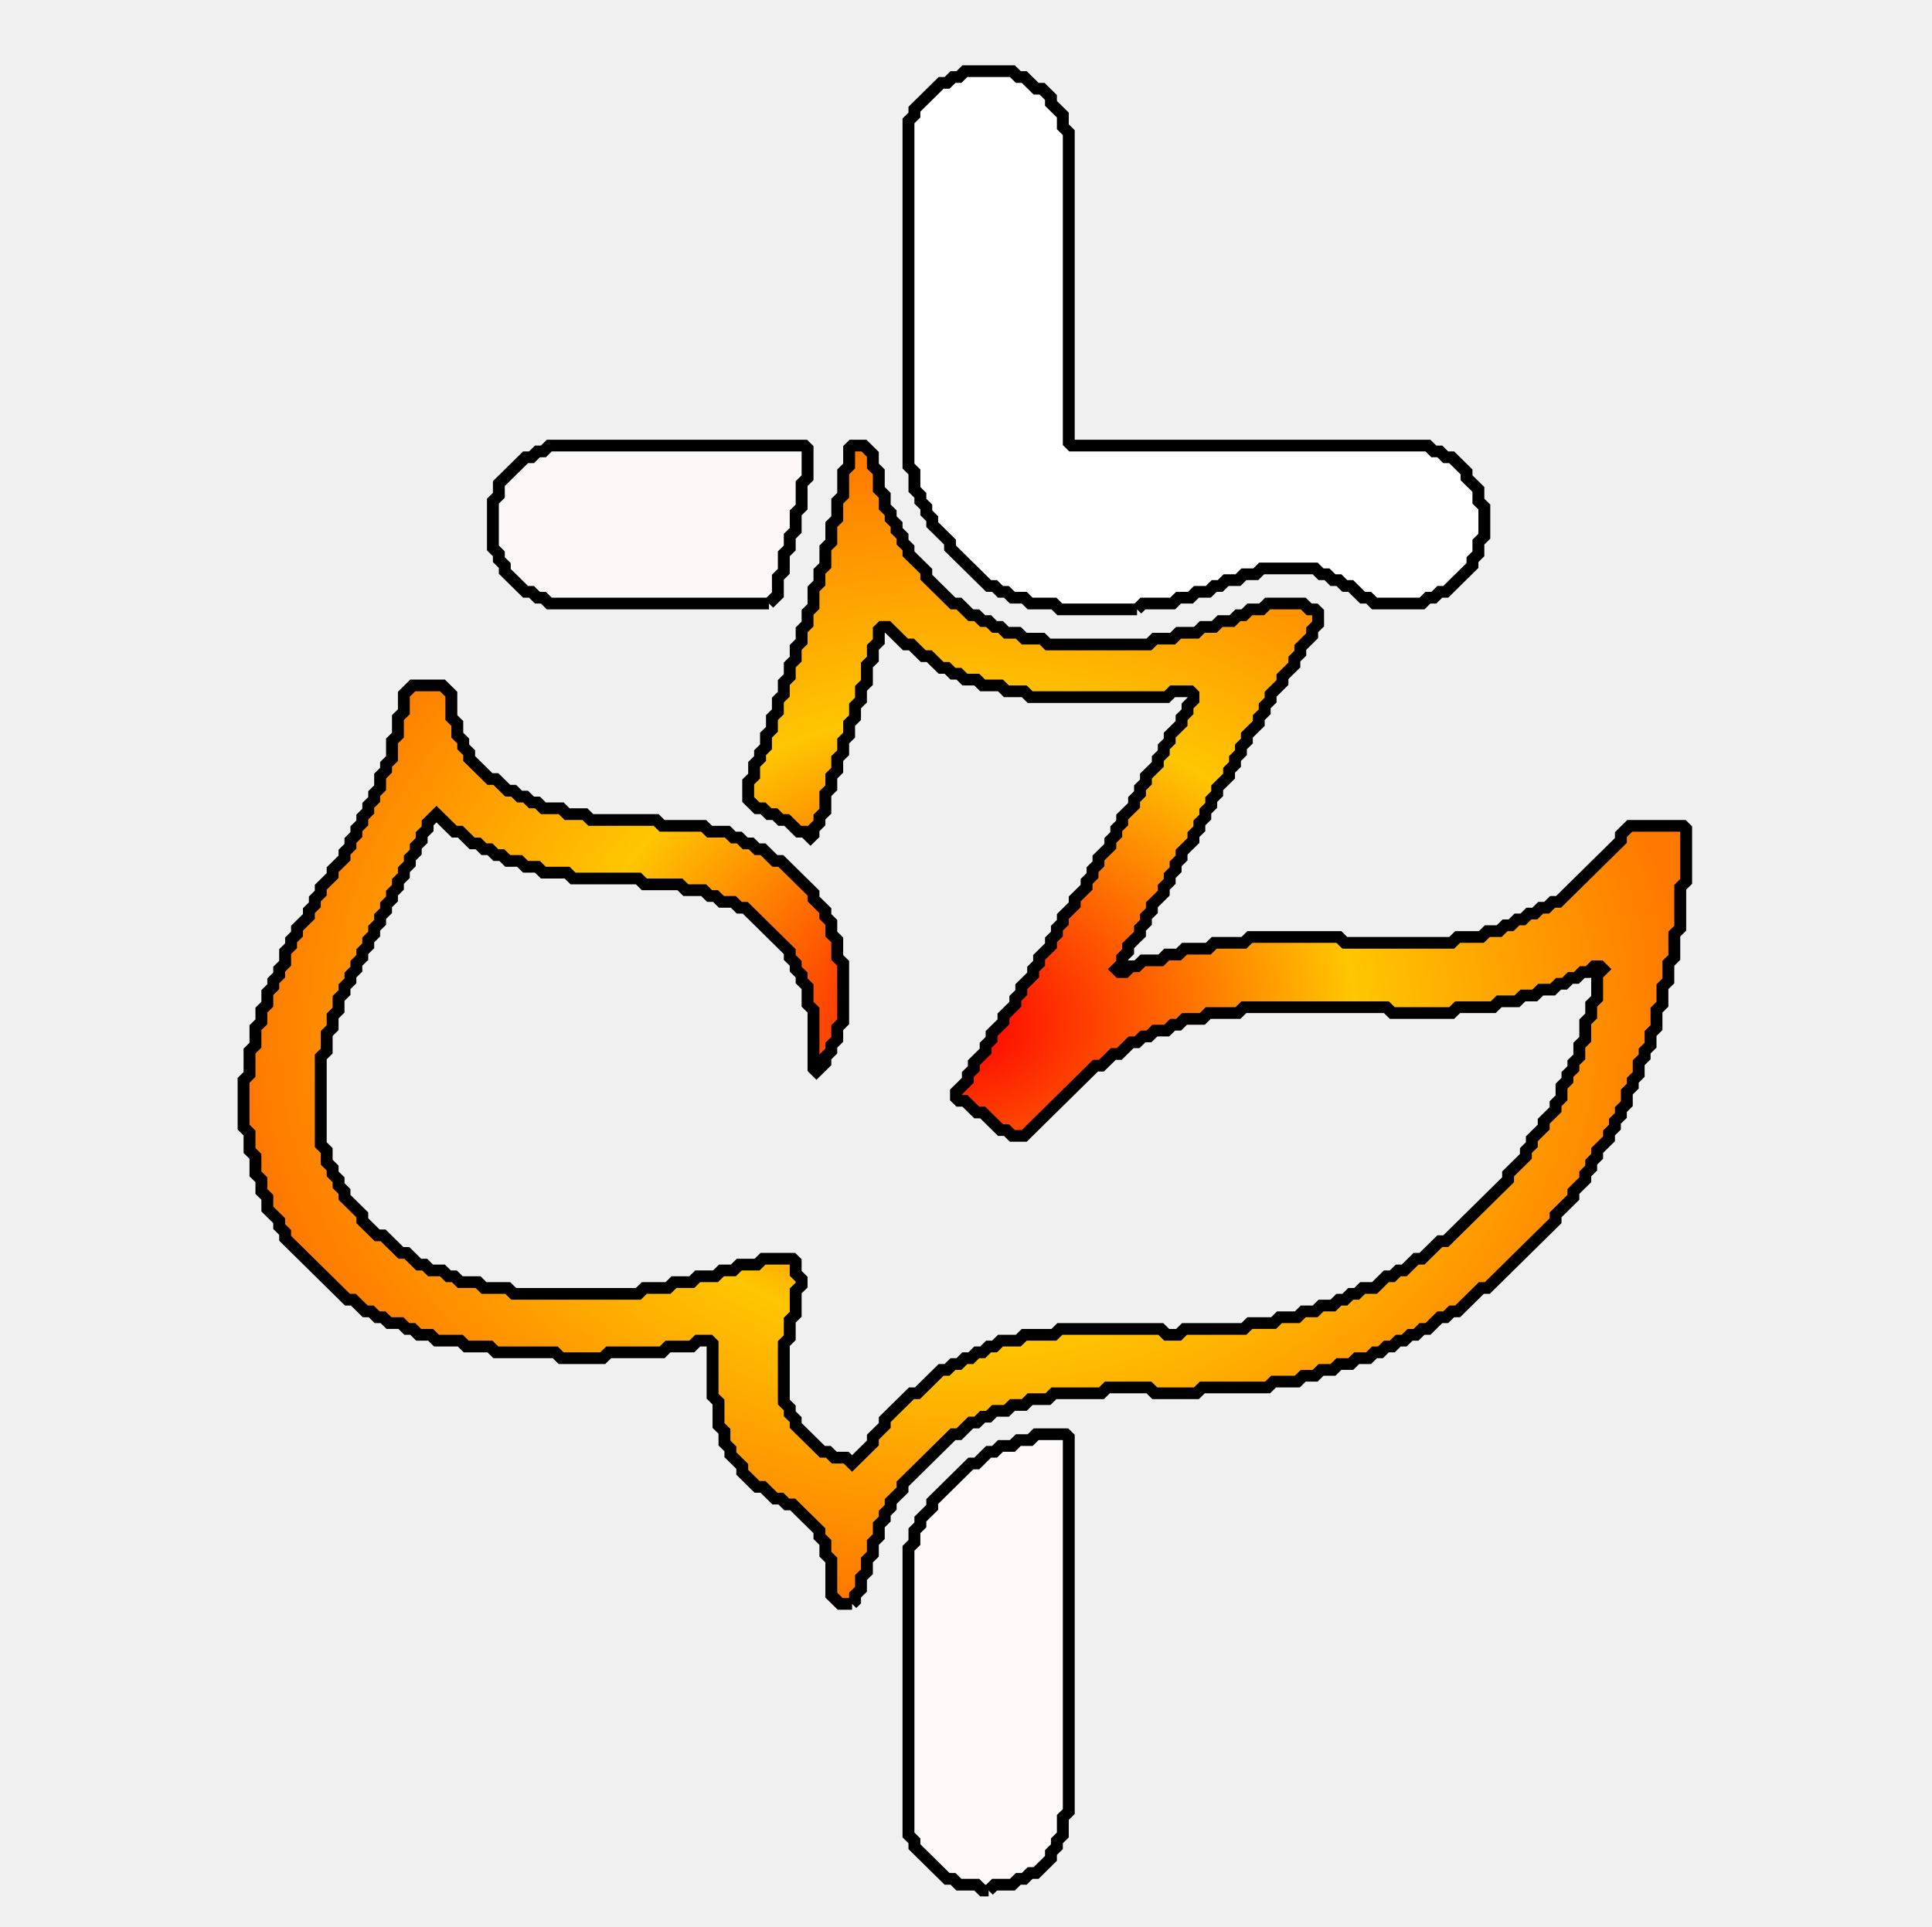
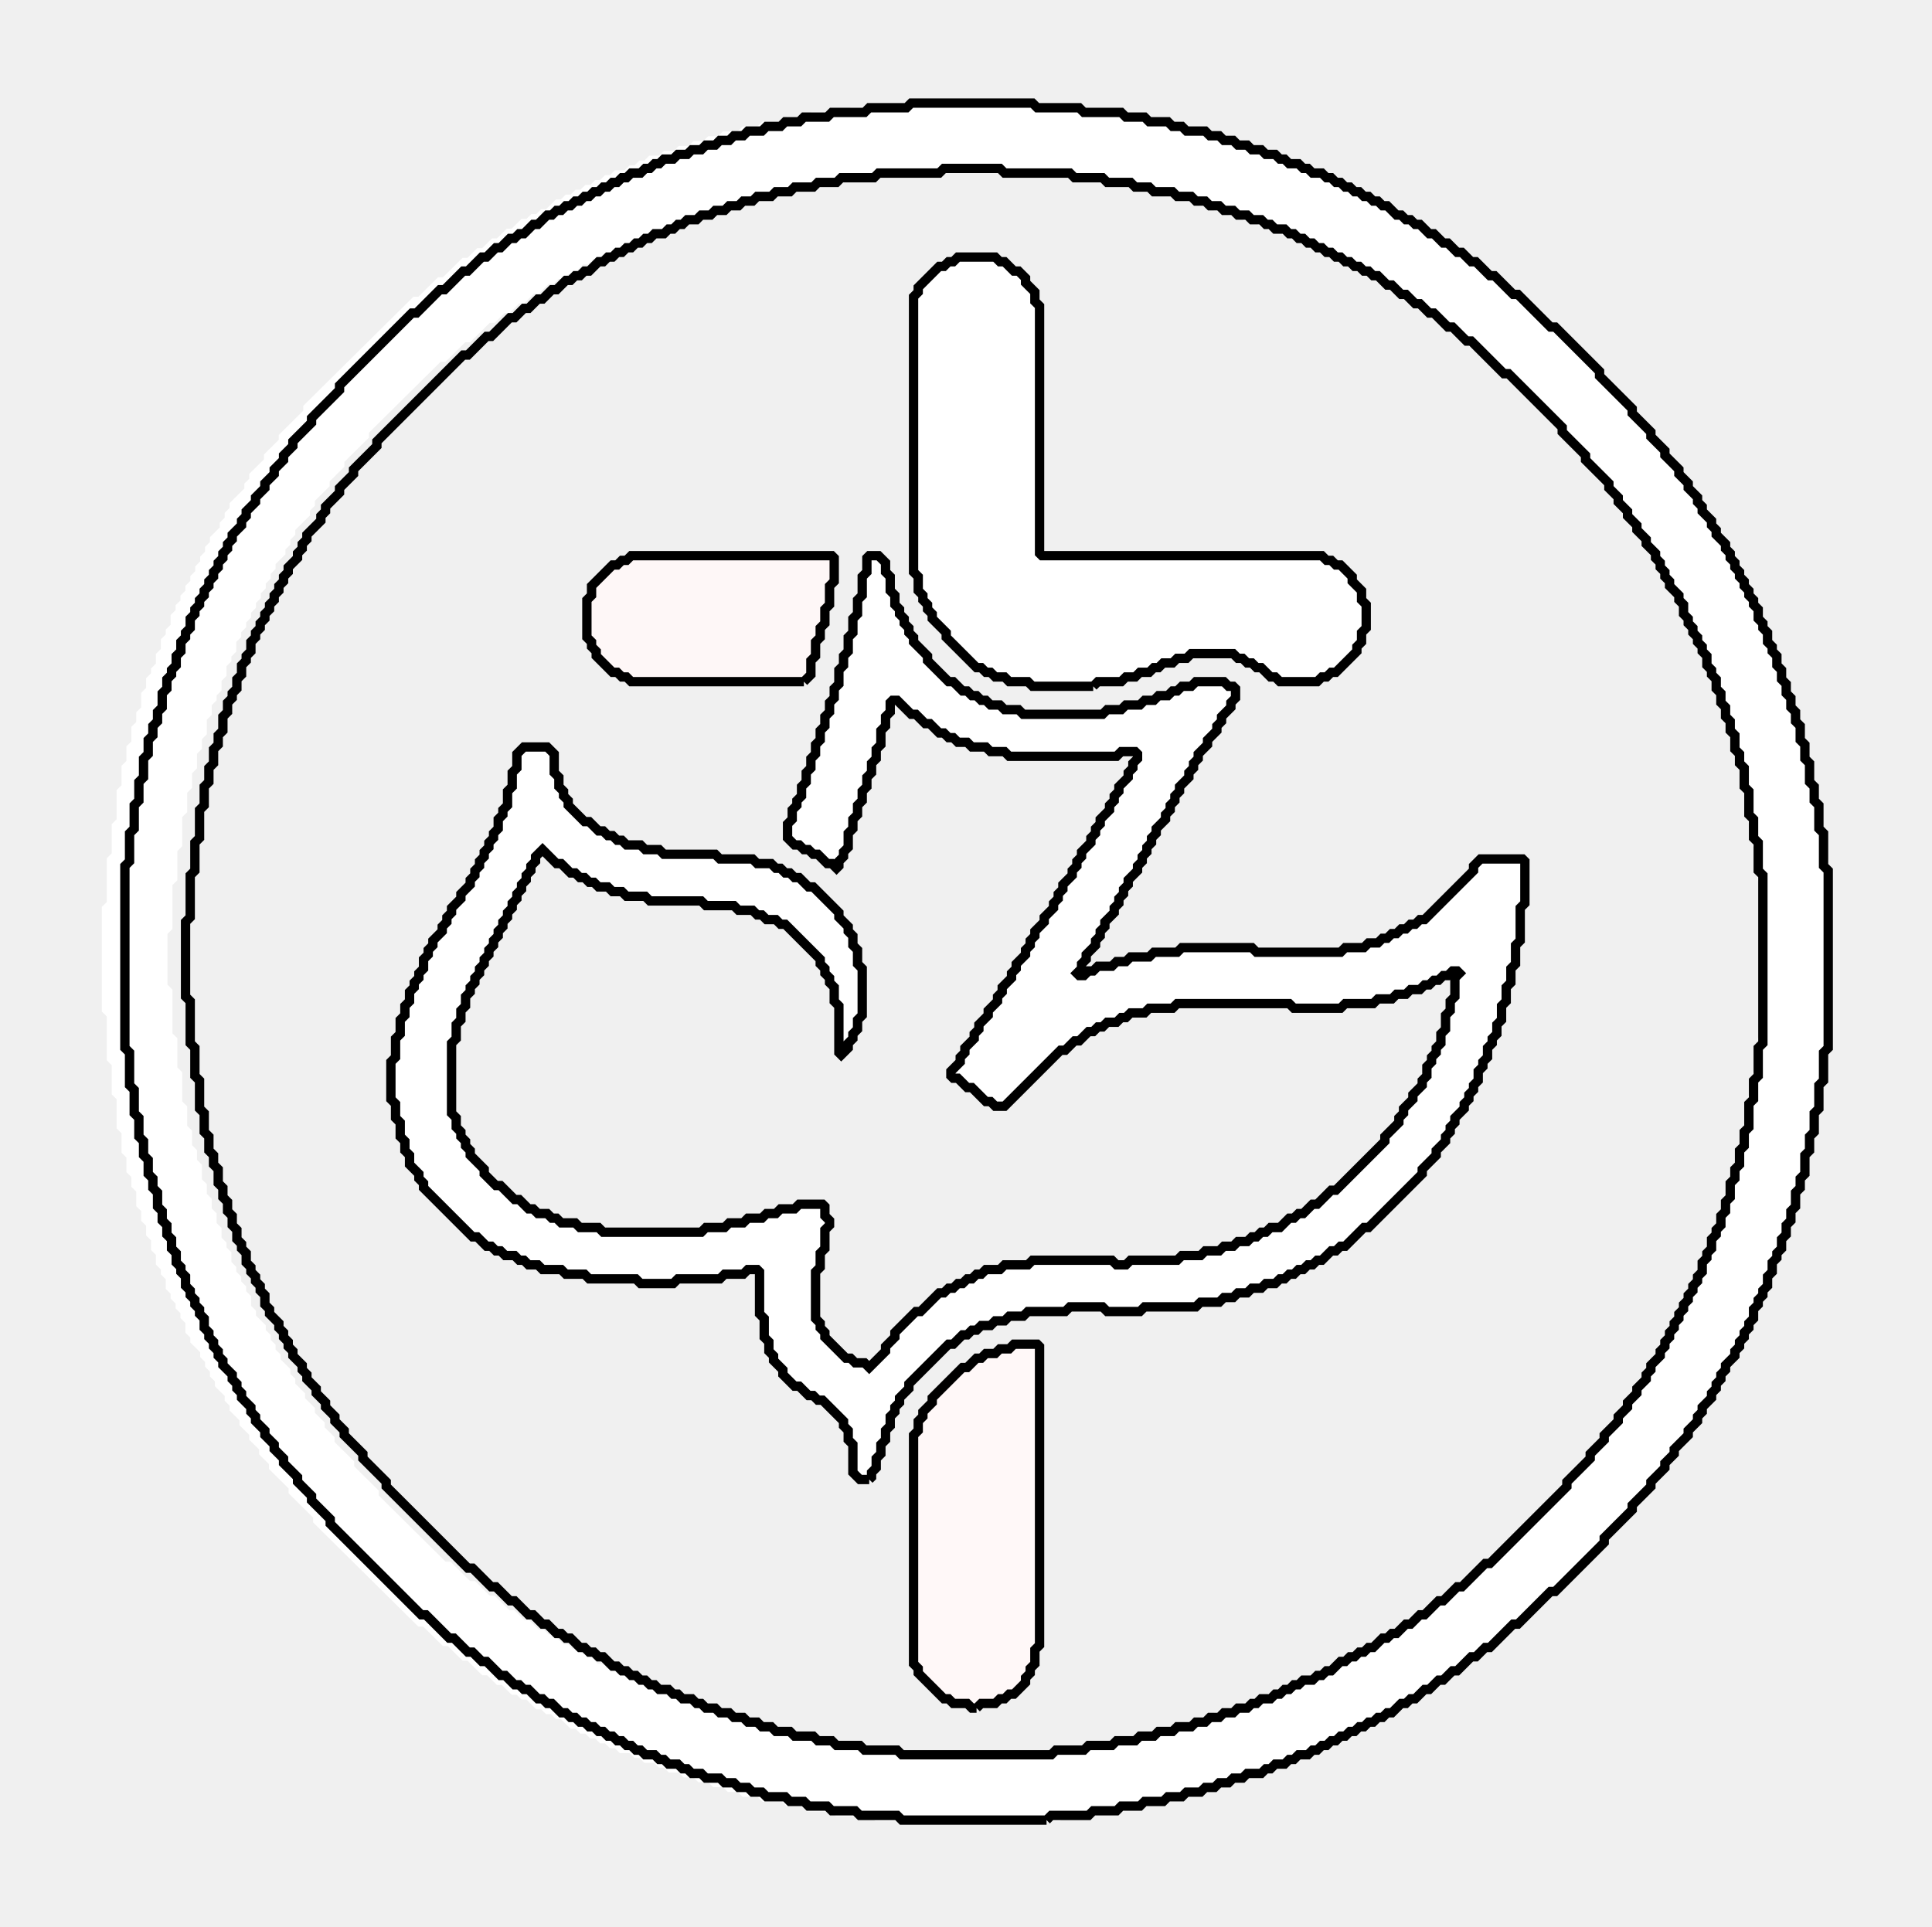
<svg xmlns="http://www.w3.org/2000/svg" width="100%" height="100%" viewBox="0 0 414 413" version="1.1" xml:space="preserve" style="fill-rule:evenodd;clip-rule:evenodd;">
-   <g transform="matrix(1.27214,0,0,1.25382,-106.187,-101.977)">
+   <g transform="matrix(1,0,0,1,-40.739,-38.4053)">
+     <g transform="matrix(1.05285,0,0,1.04266,-15.1537,-10.4112)">
+       <path d="M266.5,414L267,413.5L273,413.5L274,412.5L279,412.5L280,411.5L284,411.5L285,410.5L288,410.5L289,409.5L292,409.5L293,408.5L296,408.5L297,407.5L299,407.5L300,406.5L302,406.5L303,405.5L305,405.5L306,404.5L308,404.5L309,403.5L310,403.5L311,402.5L313,402.5L314,401.5L315,401.5L316,400.5L317,400.5L318,399.5L319,399.5L320,398.5L322,398.5L323,397.5L324,397.5L325,396.5L326,396.5L328,394.5L329,394.5L330,393.5L331,393.5L332,392.5L333,392.5L334,391.5L335,391.5L337,389.5L338,389.5L339,388.5L340,388.5L342,386.5L343,386.5L345,384.5L346,384.5L349,381.5L350,381.5L353,378.5L354,378.5L359,373.5L360,373.5L376.5,357L376.5,356L381.5,351L381.5,350L384.5,347L384.5,346L387.5,343L387.5,342L389.5,340L389.5,339L391.5,337L391.5,336L393.5,334L393.5,333L394.5,332L394.5,331L396.5,329L396.5,328L397.5,327L397.5,326L398.5,325L398.5,324L399.5,323L399.5,322L400.5,321L400.5,320L401.5,319L401.5,318L402.5,317L402.5,316L403.5,315L403.5,314L404.5,313L404.5,312L405.5,311L405.5,309L406.5,308L406.5,307L407.5,306L407.5,304L408.5,303L408.5,302L409.5,301L409.5,299L410.5,298L410.5,296L411.5,295L411.5,292L412.5,291L412.5,289L413.5,288L413.5,285L414.5,284L414.5,281L415.5,280L415.5,275L416.5,274L416.5,270L417.5,269L417.5,263L418.5,262L418.5,226L417.5,225L417.5,219L416.5,218L416.5,214L415.5,213L415.5,208L414.5,207L414.5,203L413.5,202L413.5,200L412.5,199L412.5,196L411.5,195L411.5,193L410.5,192L410.5,190L409.5,189L409.5,187L408.5,186L408.5,184L407.5,183L407.5,182L406.5,181L406.5,179L405.5,178L405.5,177L404.5,176L404.5,175L403.5,174L403.5,173L402.5,172L402.5,171L401.5,170L401.5,168L400.5,167L400.5,166L398.5,164L398.5,163L397.5,162L397.5,161L396.5,160L396.5,159L395.5,158L395.5,157L393.5,155L393.5,154L391.5,152L391.5,151L389.5,149L389.5,148L387.5,146L387.5,145L385.5,143L385.5,142L380.5,137L380.5,136L375.5,131L375.5,130L364,118.5L363,118.5L356,111.5L355,111.5L352,108.5L351,108.5L348,105.5L347,105.5L345,103.5L344,103.5L342,101.5L341,101.5L339,99.5L338,99.5L336,97.5L335,97.5L334,96.5L333,96.5L332,95.5L331,95.5L330,94.5L329,94.5L328,93.5L327,93.5L326,92.5L325,92.5L324,91.5L323,91.5L322,90.5L321,90.5L320,89.5L319,89.5L318,88.5L317,88.5L316,87.5L314,87.5L313,86.5L312,86.5L311,85.5L309,85.5L308,84.5L306,84.5L305,83.5L303,83.5L302,82.5L300,82.5L299,81.5L297,81.5L296,80.5L293,80.5L292,79.5L288,79.5L287,78.5L284,78.5L283,77.5L278,77.5L277,76.5L271,76.5L270,75.5L256,75.5L255,74.5L243,74.5L242,75.5L229,75.5L228,76.5L221,76.5L220,77.5L216,77.5L215,78.5L211,78.5L210,79.5L207,79.5L206,80.5L203,80.5L202,81.5L200,81.5L199,82.5L197,82.5L196,83.5L194,83.5L193,84.5L191,84.5L190,85.5L188,85.5L187,86.5L186,86.5L185,87.5L184,87.5L183,88.5L181,88.5L180,89.5L179,89.5L178,90.5L177,90.5L176,91.5L175,91.5L174,92.5L173,92.5L172,93.5L171,93.5L170,94.5L169,94.5L167,96.5L166,96.5L165,97.5L164,97.5L163,98.5L162,98.5L160,100.5L159,100.5L157,102.5L156,102.5L154,104.5L153,104.5L151,106.5L150,106.5L146,110.5L145,110.5L141,114.5L140,114.5L121.5,133L121.5,134L116.5,139L116.5,140L113.5,143L113.5,144L110.5,147L110.5,148L109.5,149L109.5,150L106.5,153L106.5,154L105.5,155L105.5,156L104.5,157L104.5,158L102.5,160L102.5,161L101.5,162L101.5,163L100.5,164L100.5,165L99.5,166L99.5,167L98.5,168L98.5,169L97.5,170L97.5,171L96.5,172L96.5,173L95.5,174L95.5,175L94.5,176L94.5,178L93.5,179L93.5,180L92.5,181L92.5,183L91.5,184L91.5,186L90.5,187L90.5,188L89.5,189L89.5,191L88.5,192L88.5,195L87.5,196L87.5,198L86.5,199L86.5,202L85.5,203L85.5,206L84.5,207L84.5,211L83.5,212L83.5,218L82.5,219L82.5,225L81.5,226L81.5,235L80.5,236L80.5,252L81.5,253L81.5,262L82.5,263L82.5,269L83.5,270L83.5,276L84.5,277L84.5,281L85.5,282L85.5,285L86.5,286L86.5,288L87.5,289L87.5,292L88.5,293L88.5,295L89.5,296L89.5,298L90.5,299L90.5,301L91.5,302L91.5,304L92.5,305L92.5,306L93.5,307L93.5,309L94.5,310L94.5,311L95.5,312L95.5,313L96.5,314L96.5,315L97.5,316L97.5,318L98.5,319L98.5,320L100.5,322L100.5,323L101.5,324L101.5,325L102.5,326L102.5,327L103.5,328L103.5,329L105.5,331L105.5,332L106.5,333L106.5,334L108.5,336L108.5,337L110.5,339L110.5,340L112.5,342L112.5,343L114.5,345L114.5,346L118.5,350L118.5,351L123.5,356L123.5,357L141,374.5L142,374.5L146,378.5L147,378.5L150,381.5L151,381.5L154,384.5L155,384.5L157,386.5L158,386.5L160,388.5L161,388.5L162,389.5L163,389.5L165,391.5L166,391.5L167,392.5L168,392.5L169,393.5L170,393.5L172,395.5L173,395.5L174,396.5L175,396.5L176,397.5L177,397.5L178,398.5L179,398.5L180,399.5L181,399.5L182,400.5L184,400.5L185,401.5L186,401.5L187,402.5L189,402.5L190,403.5L191,403.5L192,404.5L194,404.5L195,405.5L197,405.5L198,406.5L200,406.5L201,407.5L203,407.5L204,408.5L206,408.5L207,409.5L210,409.5L211,410.5L215,410.5L216,411.5L219,411.5L220,412.5L225,412.5L226,413.5L233,413.5L234,414.5L266,414.5L266.5,414" style="fill:none;fill-rule:nonzero;stroke:white;stroke-width:13.36px;" />
+     </g>
+     <path d="M265,428.5L234,428.5L233,427.5L225,427.5L224,426.5L219,426.5L218,425.5L214,425.5L213,424.5L210,424.5L209,423.5L205,423.5L204,422.5L202,422.5L201,421.5L199,421.5L198,420.5L196,420.5L195,419.5L192,419.5L191,418.5L189,418.5L188,417.5L187,417.5L186,416.5L184,416.5L183,415.5L182,415.5L181,414.5L179,414.5L178,413.5L177,413.5L176,412.5L175,412.5L174,411.5L173,411.5L172,410.5L171,410.5L170,409.5L169,409.5L168,408.5L167,408.5L166,407.5L165,407.5L164,406.5L163,406.5L162,405.5L161,405.5L159,403.5L158,403.5L157,402.5L156,402.5L154,400.5L153,400.5L152,399.5L151,399.5L149,397.5L148,397.5L145,394.5L144,394.5L142,392.5L141,392.5L138,389.5L137,389.5L132,384.5L131,384.5L111.5,365L111.5,364L107.5,360L107.5,359L104.5,356L104.5,355L101.5,352L101.5,351L99.5,349L99.5,348L97.5,346L97.5,345L95.5,343L95.5,342L94.5,341L94.5,340L92.5,338L92.5,337L91.5,336L91.5,335L90.5,334L90.5,333L88.5,331L88.5,330L87.5,329L87.5,328L86.5,327L86.5,326L85.5,325L85.5,324L84.5,323L84.5,321L83.5,320L83.5,319L82.5,318L82.5,317L81.5,316L81.5,315L80.5,314L80.5,312L79.5,311L79.5,310L78.5,309L78.5,307L77.5,306L77.5,304L76.5,303L76.5,301L75.5,300L75.5,298L74.5,297L74.5,294L73.5,293L73.5,291L72.5,290L72.5,287L71.5,286L71.5,283L70.5,282L70.5,278L69.5,277L69.5,272L68.5,271L68.5,264L67.5,263L67.5,224L68.5,223L68.5,217L69.5,216L69.5,211L70.5,210L70.5,206L71.5,205L71.5,201L72.5,200L72.5,197L73.5,196L73.5,194L74.5,193L74.5,191L75.5,190L75.5,187L76.5,186L76.5,184L77.5,183L77.5,182L78.5,181L78.5,179L79.5,178L79.5,176L80.5,175L80.5,174L81.5,173L81.5,171L82.5,170L82.5,169L83.5,168L83.5,167L84.5,166L84.5,165L85.5,164L85.5,163L86.5,162L86.5,161L87.5,160L87.5,159L88.5,158L88.5,157L89.5,156L89.5,155L90.5,154L90.5,153L92.5,151L92.5,150L93.5,149L93.5,148L95.5,146L95.5,145L97.5,143L97.5,142L99.5,140L99.5,139L101.5,137L101.5,136L103.5,134L103.5,133L107.5,129L107.5,128L113.5,122L113.5,121L129,105.5L130,105.5L135,100.5L136,100.5L140,96.5L141,96.5L144,93.5L145,93.5L147,91.5L148,91.5L150,89.5L151,89.5L152,88.5L153,88.5L155,86.5L156,86.5L158,84.5L159,84.5L160,83.5L161,83.5L162,82.5L163,82.5L164,81.5L165,81.5L166,80.5L167,80.5L168,79.5L169,79.5L170,78.5L171,78.5L172,77.5L173,77.5L174,76.5L175,76.5L176,75.5L178,75.5L179,74.5L180,74.5L181,73.5L182,73.5L183,72.5L185,72.5L186,71.5L188,71.5L189,70.5L191,70.5L192,69.5L194,69.5L195,68.5L197,68.5L198,67.5L200,67.5L201,66.5L204,66.5L205,65.5L208,65.5L209,64.5L212,64.5L213,63.5L218,63.5L219,62.5L226,62.5L227,61.5L235,61.5L236,60.5L262,60.5L263,61.5L272,61.5L273,62.5L281,62.5L282,63.5L286,63.5L287,64.5L291,64.5L292,65.5L294,65.5L295,66.5L299,66.5L300,67.5L302,67.5L303,68.5L305,68.5L306,69.5L308,69.5L309,70.5L311,70.5L312,71.5L314,71.5L315,72.5L316,72.5L317,73.5L319,73.5L320,74.5L321,74.5L322,75.5L324,75.5L325,76.5L326,76.5L327,77.5L328,77.5L329,78.5L330,78.5L331,79.5L332,79.5L333,80.5L334,80.5L335,81.5L336,81.5L337,82.5L338,82.5L340,84.5L341,84.5L342,85.5L343,85.5L344,86.5L345,86.5L347,88.5L348,88.5L350,90.5L351,90.5L353,92.5L354,92.5L356,94.5L357,94.5L360,97.5L361,97.5L365,101.5L366,101.5L373,108.5L374,108.5L383.5,118L383.5,119L390.5,126L390.5,127L394.5,131L394.5,132L397.5,135L397.5,136L400.5,139L400.5,140L402.5,142L402.5,143L404.5,145L404.5,146L405.5,147L405.5,148L407.5,150L407.5,151L408.5,152L408.5,153L410.5,155L410.5,156L411.5,157L411.5,158L412.5,159L412.5,160L413.5,161L413.5,162L414.5,163L414.5,164L415.5,165L415.5,166L416.5,167L416.5,168L417.5,169L417.5,171L418.5,172L418.5,173L419.5,174L419.5,176L420.5,177L420.5,178L421.5,179L421.5,181L422.5,182L422.5,184L423.5,185L423.5,187L424.5,188L424.5,190L425.5,191L425.5,193L426.5,194L426.5,197L427.5,198L427.5,201L428.5,202L428.5,206L429.5,207L429.5,210L430.5,211L430.5,216L431.5,217L431.5,224L432.5,225L432.5,263L431.5,264L431.5,270L430.5,271L430.5,276L429.5,277L429.5,281L428.5,282L428.5,285L427.5,286L427.5,290L426.5,291L426.5,293L425.5,294L425.5,297L424.5,298L424.5,300L423.5,301L423.5,303L422.5,304L422.5,306L421.5,307L421.5,308L420.5,309L420.5,311L419.5,312L419.5,314L418.5,315L418.5,316L417.5,317L417.5,318L416.5,319L416.5,321L415.5,322L415.5,323L414.5,324L414.5,325L413.5,326L413.5,327L412.5,328L412.5,329L410.5,331L410.5,332L409.5,333L409.5,334L408.5,335L408.5,336L407.5,337L407.5,338L405.5,340L405.5,341L404.5,342L404.5,343L402.5,345L402.5,346L399.5,349L399.5,350L397.5,352L397.5,353L394.5,356L394.5,357L390.5,361L390.5,362L384.5,368L384.5,369L374,379.5L373,379.5L366,386.5L365,386.5L360,391.5L359,391.5L357,393.5L356,393.5L353,396.5L352,396.5L350,398.5L349,398.5L347,400.5L346,400.5L344,402.5L343,402.5L342,403.5L341,403.5L339,405.5L338,405.5L337,406.5L336,406.5L335,407.5L334,407.5L333,408.5L332,408.5L331,409.5L330,409.5L329,410.5L328,410.5L327,411.5L326,411.5L325,412.5L324,412.5L323,413.5L322,413.5L321,414.5L319,414.5L318,415.5L317,415.5L316,416.5L314,416.5L313,417.5L312,417.5L311,418.5L308,418.5L307,419.5L305,419.5L304,420.5L302,420.5L301,421.5L299,421.5L298,422.5L295,422.5L294,423.5L291,423.5L290,424.5L286,424.5L285,425.5L281,425.5L280,426.5L275,426.5L274,427.5L266,427.5L265,428.5" style="fill:none;fill-rule:nonzero;stroke:black;stroke-width:2px;" />
+     <path d="M266.5,414L267,413.5L273,413.5L274,412.5L279,412.5L280,411.5L284,411.5L285,410.5L288,410.5L289,409.5L292,409.5L293,408.5L296,408.5L297,407.5L299,407.5L300,406.5L302,406.5L303,405.5L305,405.5L306,404.5L308,404.5L309,403.5L310,403.5L311,402.5L313,402.5L314,401.5L315,401.5L316,400.5L317,400.5L318,399.5L319,399.5L320,398.5L322,398.5L323,397.5L324,397.5L325,396.5L326,396.5L328,394.5L329,394.5L330,393.5L331,393.5L332,392.5L333,392.5L334,391.5L335,391.5L337,389.5L338,389.5L339,388.5L340,388.5L342,386.5L343,386.5L345,384.5L346,384.5L349,381.5L350,381.5L353,378.5L354,378.5L359,373.5L360,373.5L376.5,357L376.5,356L381.5,351L381.5,350L384.5,347L384.5,346L387.5,343L387.5,342L389.5,340L389.5,339L391.5,337L391.5,336L393.5,334L393.5,333L394.5,332L394.5,331L396.5,329L396.5,328L397.5,327L397.5,326L398.5,325L398.5,324L399.5,323L399.5,322L400.5,321L400.5,320L401.5,319L401.5,318L402.5,317L402.5,316L403.5,315L403.5,314L404.5,313L404.5,312L405.5,311L405.5,309L406.5,308L406.5,307L407.5,306L407.5,304L408.5,303L408.5,302L409.5,301L409.5,299L410.5,298L410.5,296L411.5,295L411.5,292L412.5,291L412.5,289L413.5,288L413.5,285L414.5,284L414.5,281L415.5,280L415.5,275L416.5,274L416.5,270L417.5,269L417.5,263L418.5,262L418.5,226L417.5,225L417.5,219L416.5,218L416.5,214L415.5,213L415.5,208L414.5,207L414.5,203L413.5,202L413.5,200L412.5,199L412.5,196L411.5,195L411.5,193L410.5,192L410.5,190L409.5,189L409.5,187L408.5,186L408.5,184L407.5,183L407.5,182L406.5,181L406.5,179L405.5,178L405.5,177L404.5,176L404.5,175L403.5,174L403.5,173L402.5,172L402.5,171L401.5,170L401.5,168L400.5,167L400.5,166L398.5,164L398.5,163L397.5,162L397.5,161L396.5,160L396.5,159L395.5,158L395.5,157L393.5,155L393.5,154L391.5,152L391.5,151L389.5,149L389.5,148L387.5,146L387.5,145L385.5,143L385.5,142L380.5,137L380.5,136L375.5,131L375.5,130L364,118.5L363,118.5L356,111.5L355,111.5L352,108.5L351,108.5L348,105.5L347,105.5L345,103.5L344,103.5L342,101.5L341,101.5L339,99.5L338,99.5L336,97.5L335,97.5L334,96.5L333,96.5L332,95.5L331,95.5L330,94.5L329,94.5L328,93.5L327,93.5L326,92.5L325,92.5L324,91.5L323,91.5L322,90.5L321,90.5L320,89.5L319,89.5L318,88.5L317,88.5L316,87.5L314,87.5L313,86.5L312,86.5L311,85.5L309,85.5L308,84.5L306,84.5L305,83.5L303,83.5L302,82.5L300,82.5L299,81.5L297,81.5L296,80.5L293,80.5L292,79.5L288,79.5L287,78.5L284,78.5L283,77.5L278,77.5L277,76.5L271,76.5L270,75.5L256,75.5L255,74.5L243,74.5L242,75.5L229,75.5L228,76.5L221,76.5L220,77.5L216,77.5L215,78.5L211,78.5L210,79.5L207,79.5L206,80.5L203,80.5L202,81.5L200,81.5L199,82.5L197,82.5L196,83.5L194,83.5L193,84.5L191,84.5L190,85.5L188,85.5L187,86.5L186,86.5L185,87.5L184,87.5L183,88.5L181,88.5L180,89.5L179,89.5L178,90.5L177,90.5L176,91.5L175,91.5L174,92.5L173,92.5L172,93.5L171,93.5L170,94.5L169,94.5L167,96.5L166,96.5L165,97.5L164,97.5L163,98.5L162,98.5L160,100.5L159,100.5L157,102.5L156,102.5L154,104.5L153,104.5L151,106.5L150,106.5L146,110.5L145,110.5L141,114.5L140,114.5L121.5,133L121.5,134L116.5,139L116.5,140L113.5,143L113.5,144L110.5,147L110.5,148L109.5,149L109.5,150L106.5,153L106.5,154L105.5,155L105.5,156L104.5,157L104.5,158L102.5,160L102.5,161L101.5,162L101.5,163L100.5,164L100.5,165L99.5,166L99.5,167L98.5,168L98.5,169L97.5,170L97.5,171L96.5,172L96.5,173L95.5,174L95.5,175L94.5,176L94.5,178L93.5,179L93.5,180L92.5,181L92.5,183L91.5,184L91.5,186L90.5,187L90.5,188L89.5,189L89.5,191L88.5,192L88.5,195L87.5,196L87.5,198L86.5,199L86.5,202L85.5,203L85.5,206L84.5,207L84.5,211L83.5,212L83.5,218L82.5,219L82.5,225L81.5,226L81.5,235L80.5,236L80.5,252L81.5,253L81.5,262L82.5,263L82.5,269L83.5,270L83.5,276L84.5,277L84.5,281L85.5,282L85.5,285L86.5,286L86.5,288L87.5,289L87.5,292L88.5,293L88.5,295L89.5,296L89.5,298L90.5,299L90.5,301L91.5,302L91.5,304L92.5,305L92.5,306L93.5,307L93.5,309L94.5,310L94.5,311L95.5,312L95.5,313L96.5,314L96.5,315L97.5,316L97.5,318L98.5,319L98.5,320L100.5,322L100.5,323L101.5,324L101.5,325L102.5,326L102.5,327L103.5,328L103.5,329L105.5,331L105.5,332L106.5,333L106.5,334L108.5,336L108.5,337L110.5,339L110.5,340L112.5,342L112.5,343L114.5,345L114.5,346L118.5,350L118.5,351L123.5,356L123.5,357L141,374.5L142,374.5L146,378.5L147,378.5L150,381.5L151,381.5L154,384.5L155,384.5L157,386.5L158,386.5L160,388.5L161,388.5L162,389.5L163,389.5L165,391.5L166,391.5L167,392.5L168,392.5L169,393.5L170,393.5L172,395.5L173,395.5L174,396.5L175,396.5L176,397.5L177,397.5L178,398.5L179,398.5L180,399.5L181,399.5L182,400.5L184,400.5L185,401.5L186,401.5L187,402.5L189,402.5L190,403.5L191,403.5L192,404.5L194,404.5L195,405.5L197,405.5L198,406.5L200,406.5L201,407.5L203,407.5L204,408.5L206,408.5L207,409.5L210,409.5L211,410.5L215,410.5L216,411.5L219,411.5L220,412.5L225,412.5L226,413.5L233,413.5L234,414.5L266,414.5L266.5,414" style="fill:none;fill-rule:nonzero;stroke:black;stroke-width:2px;" />
    <path d="M275,185.5L262,185.5L261,184.5L257,184.5L256,183.5L254,183.5L253,182.5L252,182.5L251,181.5L250,181.5L243.5,175L243.5,174L240.5,171L240.5,170L239.5,169L239.5,168L238.5,167L238.5,166L237.5,165L237.5,162L236.5,161L236.5,102L237.5,101L237.5,100L242,95.5L243,95.5L244,94.5L245,94.5L246,93.5L254,93.5L255,94.5L256,94.5L258,96.5L259,96.5L260.5,98L260.5,99L262.5,101L262.5,103L263.5,104L263.5,157L264,157.5L324,157.5L325,158.5L326,158.5L327,159.5L328,159.5L330.5,162L330.5,163L332.5,165L332.5,167L333.5,168L333.5,173L332.5,174L332.5,176L331.5,177L331.5,178L327,182.5L326,182.5L325,183.5L324,183.5L323,184.5L315,184.5L314,183.5L313,183.5L311,181.5L310,181.5L309,180.5L308,180.5L307,179.5L306,179.5L305,178.5L296,178.5L295,179.5L293,179.5L292,180.5L290,180.5L289,181.5L288,181.5L287,182.5L285,182.5L284,183.5L282,183.5L281,184.5L276,184.5L275,185.5" style="fill:white;fill-rule:nonzero;stroke:black;stroke-width:2px;" />
-   </g>
-   <g transform="matrix(1.27214,0,0,1.25382,-106.187,-101.977)">
    <path d="M213,184.5L176,184.5L175,183.5L174,183.5L173,182.5L172,182.5L168.5,179L168.5,178L167.5,177L167.5,176L166.5,175L166.5,167L167.5,166L167.5,164L172,159.5L173,159.5L174,158.5L175,158.5L176,157.5L219,157.5L219.5,158L219.5,163L218.5,164L218.5,168L217.5,169L217.5,172L216.5,173L216.5,175L215.5,176L215.5,179L214.5,180L214.5,183L213,184.5" style="fill:rgb(254,247,247);fill-rule:nonzero;stroke:black;stroke-width:2px;" />
-   </g>
-   <g transform="matrix(1.27214,0,0,1.25382,-106.187,-101.977)">
-     <path d="M227,355.5L225,355.5L223.5,354L223.5,348L222.5,347L222.5,345L221.5,344L221.5,343L217,338.5L216,338.5L215,337.5L214,337.5L212,335.5L211,335.5L208.5,333L208.5,332L206.5,330L206.5,329L205.5,328L205.5,326L204.5,325L204.5,321L203.5,320L203.5,311L203,310.5L201,310.5L200,311.5L196,311.5L195,312.5L186,312.5L185,313.5L178,313.5L177,312.5L167,312.5L166,311.5L162,311.5L161,310.5L157,310.5L156,309.5L154,309.5L153,308.5L152,308.5L151,307.5L149,307.5L148,306.5L147,306.5L146,305.5L145,305.5L143,303.5L142,303.5L131.5,293L131.5,292L130.5,291L130.5,290L128.5,288L128.5,286L127.5,285L127.5,283L126.5,282L126.5,279L125.5,278L125.5,275L124.5,274L124.5,266L125.5,265L125.5,261L126.5,260L126.5,257L127.5,256L127.5,254L128.5,253L128.5,251L129.5,250L129.5,249L130.5,248L130.5,247L131.5,246L131.5,244L132.5,243L132.5,242L133.5,241L133.5,240L135.5,238L135.5,237L136.5,236L136.5,235L137.5,234L137.5,233L139.5,231L139.5,230L141.5,228L141.5,227L142.5,226L142.5,225L143.5,224L143.5,223L144.5,222L144.5,221L145.5,220L145.5,219L146.5,218L146.5,217L147.5,216L147.5,214L148.5,213L148.5,212L149.5,211L149.5,208L150.5,207L150.5,204L151.5,203L151.5,200L153,198.5L158,198.5L159.5,200L159.5,204L160.5,205L160.5,207L161.5,208L161.5,209L162.5,210L162.5,211L166,214.5L167,214.5L169,216.5L170,216.5L171,217.5L172,217.5L173,218.5L174,218.5L175,219.5L178,219.5L179,220.5L182,220.5L183,221.5L194,221.5L195,222.5L202,222.5L203,223.5L206,223.5L207,224.5L208,224.5L209,225.5L210,225.5L211,226.5L212,226.5L214,228.5L215,228.5L220.5,234L220.5,235L222.5,237L222.5,238L223.5,239L223.5,241L224.5,242L224.5,245L225.5,246L225.5,256L224.5,257L224.5,259L223.5,260L223.5,261L222.5,262L222.5,263L221,264.5L220.5,264L220.5,254L219.5,253L219.5,250L218.5,249L218.5,248L217.5,247L217.5,246L216.5,245L216.5,244L209,236.5L208,236.5L207,235.5L205,235.5L204,234.5L203,234.5L202,233.5L199,233.5L198,232.5L192,232.5L191,231.5L180,231.5L179,230.5L175,230.5L174,229.5L172,229.5L171,228.5L169,228.5L168,227.5L167,227.5L166,226.5L165,226.5L164,225.5L163,225.5L161,223.5L160,223.5L157,220.5L155.5,222L155.5,223L154.5,224L154.5,225L153.5,226L153.5,227L152.5,228L152.5,229L151.5,230L151.5,231L150.5,232L150.5,233L149.5,234L149.5,235L148.5,236L148.5,237L147.5,238L147.5,239L146.5,240L146.5,241L145.5,242L145.5,243L144.5,244L144.5,245L143.5,246L143.5,247L142.5,248L142.5,249L141.5,250L141.5,251L140.5,252L140.5,254L139.5,255L139.5,257L138.5,258L138.5,261L137.5,262L137.5,277L138.5,278L138.5,280L139.5,281L139.5,282L140.5,283L140.5,284L141.5,285L141.5,286L144.5,289L144.5,290L147,292.5L148,292.5L151,295.5L152,295.5L154,297.5L155,297.5L156,298.5L158,298.5L159,299.5L160,299.5L161,300.5L164,300.5L165,301.5L169,301.5L170,302.5L191,302.5L192,301.5L196,301.5L197,300.5L200,300.5L201,299.5L204,299.5L205,298.5L207,298.5L208,297.5L211,297.5L212,296.5L217,296.5L217.5,297L217.5,299L218.5,300L218.5,301L217.5,302L217.5,306L216.5,307L216.5,310L215.5,311L215.5,321L216.5,322L216.5,323L217.5,324L217.5,325L222,329.5L223,329.5L224,330.5L226,330.5L227,331.5L230.5,328L230.5,327L232.5,325L232.5,324L237,319.5L238,319.5L242,315.5L243,315.5L244,314.5L245,314.5L246,313.5L247,313.5L248,312.5L249,312.5L250,311.5L251,311.5L252,310.5L255,310.5L256,309.5L261,309.5L262,308.5L279,308.5L280,309.5L282,309.5L283,308.5L293,308.5L294,307.5L298,307.5L299,306.5L302,306.5L303,305.5L305,305.5L306,304.5L308,304.5L309,303.5L310,303.5L311,302.5L312,302.5L313,301.5L315,301.5L317,299.5L318,299.5L319,298.5L320,298.5L322,296.5L323,296.5L326,293.5L327,293.5L337.5,283L337.5,282L340.5,279L340.5,278L341.5,277L341.5,276L343.5,274L343.5,273L345.5,271L345.5,270L346.5,269L346.5,267L347.5,266L347.5,265L348.5,264L348.5,263L349.5,262L349.5,260L350.5,259L350.5,256L351.5,255L351.5,253L352.5,252L352.5,248L353.5,247L353,246.5L352,246.5L351,247.5L350,247.5L349,248.5L348,248.5L347,249.5L346,249.5L345,250.5L343,250.5L342,251.5L340,251.5L339,252.5L336,252.5L335,253.5L329,253.5L328,254.5L318,254.5L317,253.5L293,253.5L292,254.5L287,254.5L286,255.5L283,255.5L282,256.5L281,256.5L280,257.5L278,257.5L277,258.5L276,258.5L275,259.5L274,259.5L272,261.5L271,261.5L269,263.5L268,263.5L256,275.5L254,275.5L253,274.5L252,274.5L249,271.5L248,271.5L246,269.5L245,269.5L244.5,269L244.5,268L246.5,266L246.5,265L247.5,264L247.5,263L249.5,261L249.5,260L250.5,259L250.5,258L252.5,256L252.5,255L254.5,253L254.5,252L255.5,251L255.5,250L257.5,248L257.5,247L258.5,246L258.5,245L260.5,243L260.5,242L261.5,241L261.5,240L262.5,239L262.5,238L264.5,236L264.5,235L266.5,233L266.5,232L267.5,231L267.5,230L268.5,229L268.5,228L270.5,226L270.5,225L271.5,224L271.5,223L272.5,222L272.5,221L274.5,219L274.5,218L275.5,217L275.5,216L276.5,215L276.5,214L278.5,212L278.5,211L279.5,210L279.5,209L280.5,208L280.5,207L282.5,205L282.5,204L283.5,203L283.5,202L284.5,201L284.5,200L284,199.5L281,199.5L280,200.5L257,200.5L256,199.5L253,199.5L252,198.5L249,198.5L248,197.5L246,197.5L245,196.5L244,196.5L243,195.5L242,195.5L240,193.5L239,193.5L237,191.5L236,191.5L233,188.5L232,188.5L231.5,189L231.5,191L230.5,192L230.5,194L229.5,195L229.5,198L228.5,199L228.5,201L227.5,202L227.5,204L226.5,205L226.5,207L225.5,208L225.5,210L224.5,211L224.5,213L223.5,214L223.5,216L222.5,217L222.5,220L221.5,221L221.5,222L220.5,223L220.5,224L220,224.5L219,223.5L218,223.5L216,221.5L215,221.5L214,220.5L213,220.5L212,219.5L211,219.5L209.5,218L209.5,215L210.5,214L210.5,212L211.5,211L211.5,210L212.5,209L212.5,207L213.5,206L213.5,204L214.5,203L214.5,201L215.5,200L215.5,198L216.5,197L216.5,195L217.5,194L217.5,192L218.5,191L218.5,189L219.5,188L219.5,186L220.5,185L220.5,182L221.5,181L221.5,179L222.5,178L222.5,175L223.5,174L223.5,171L224.5,170L224.5,167L225.5,166L225.5,162L226.5,161L226.5,158L227,157.5L229,157.5L230.5,159L230.5,161L231.5,162L231.5,165L232.5,166L232.5,168L233.5,169L233.5,170L234.5,171L234.5,172L235.5,173L235.5,174L236.5,175L236.5,176L239.5,179L239.5,180L244,184.5L245,184.5L247,186.5L248,186.5L249,187.5L250,187.5L251,188.5L252,188.5L253,189.5L255,189.5L256,190.5L259,190.5L260,191.5L277,191.5L278,190.5L281,190.5L282,189.5L285,189.5L286,188.5L288,188.5L289,187.5L291,187.5L292,186.5L293,186.5L294,185.5L296,185.5L297,184.5L303,184.5L304,185.5L305,185.5L305.5,186L305.5,188L304.5,189L304.5,190L302.5,192L302.5,193L301.5,194L301.5,195L299.5,197L299.5,198L297.5,200L297.5,201L296.5,202L296.5,203L295.5,204L295.5,205L293.5,207L293.5,208L292.5,209L292.5,210L291.5,211L291.5,212L290.5,213L290.5,214L288.5,216L288.5,217L287.5,218L287.5,219L286.5,220L286.5,221L285.5,222L285.5,223L284.5,224L284.5,225L282.5,227L282.5,228L281.5,229L281.5,230L280.5,231L280.5,232L279.5,233L279.5,234L277.5,236L277.5,237L276.5,238L276.5,239L275.5,240L275.5,241L273.5,243L273.5,244L272.5,245L272.5,246L271.5,247L272,247.5L273,247.5L274,246.5L275,246.5L276,245.5L279,245.5L280,244.5L282,244.5L283,243.5L287,243.5L288,242.5L293,242.5L294,241.5L309,241.5L310,242.5L328,242.5L329,241.5L333,241.5L334,240.5L336,240.5L337,239.5L338,239.5L339,238.5L340,238.5L341,237.5L342,237.5L343,236.5L344,236.5L345,235.5L346,235.5L356.5,225L356.5,224L358,222.5L367,222.5L367.5,223L367.5,232L366.5,233L366.5,240L365.5,241L365.5,245L364.5,246L364.5,249L363.5,250L363.5,253L362.5,254L362.5,257L361.5,258L361.5,260L360.5,261L360.5,262L359.5,263L359.5,265L358.5,266L358.5,267L357.5,268L357.5,270L356.5,271L356.5,272L355.5,273L355.5,274L354.5,275L354.5,276L352.5,278L352.5,279L351.5,280L351.5,281L350.5,282L350.5,283L348.5,285L348.5,286L345.5,289L345.5,290L334,301.5L333,301.5L329,305.5L328,305.5L327,306.5L326,306.5L324,308.5L323,308.5L322,309.5L321,309.5L320,310.5L319,310.5L318,311.5L317,311.5L316,312.5L315,312.5L314,313.5L312,313.5L311,314.5L309,314.5L308,315.5L306,315.5L305,316.5L303,316.5L302,317.5L298,317.5L297,318.5L286,318.5L285,319.5L278,319.5L277,318.5L270,318.5L269,319.5L261,319.5L260,320.5L257,320.5L256,321.5L254,321.5L253,322.5L251,322.5L250,323.5L249,323.5L248,324.5L247,324.5L245,326.5L244,326.5L235.5,335L235.5,336L233.5,338L233.5,339L232.5,340L232.5,341L231.5,342L231.5,344L230.5,345L230.5,347L229.5,348L229.5,350L228.5,351L228.5,353L227.5,354L227.5,355L227,355.5" style="fill:url(#_Radial1);fill-rule:nonzero;stroke:black;stroke-width:2px;" />
-   </g>
-   <g transform="matrix(1.27214,0,0,1.25382,-106.187,-101.977)">
+     <path d="M227,355.5L225,355.5L223.5,354L223.5,348L222.5,347L222.5,345L221.5,344L221.5,343L217,338.5L216,338.5L215,337.5L214,337.5L212,335.5L211,335.5L208.5,333L208.5,332L206.5,330L206.5,329L205.5,328L205.5,326L204.5,325L204.5,321L203.5,320L203.5,311L203,310.5L201,310.5L200,311.5L196,311.5L195,312.5L186,312.5L185,313.5L178,313.5L177,312.5L167,312.5L166,311.5L162,311.5L161,310.5L157,310.5L156,309.5L154,309.5L153,308.5L152,308.5L151,307.5L149,307.5L148,306.5L147,306.5L146,305.5L145,305.5L143,303.5L142,303.5L131.5,293L131.5,292L130.5,291L130.5,290L128.5,288L128.5,286L127.5,285L127.5,283L126.5,282L126.5,279L125.5,278L125.5,275L124.5,274L124.5,266L125.5,265L125.5,261L126.5,260L126.5,257L127.5,256L127.5,254L128.5,253L128.5,251L129.5,250L129.5,249L130.5,248L130.5,247L131.5,246L131.5,244L132.5,243L132.5,242L133.5,241L133.5,240L135.5,238L135.5,237L136.5,236L136.5,235L137.5,234L137.5,233L139.5,231L139.5,230L141.5,228L141.5,227L142.5,226L142.5,225L143.5,224L143.5,223L144.5,222L144.5,221L145.5,220L145.5,219L146.5,218L146.5,217L147.5,216L147.5,214L148.5,213L148.5,212L149.5,211L149.5,208L150.5,207L150.5,204L151.5,203L151.5,200L153,198.5L158,198.5L159.5,200L159.5,204L160.5,205L160.5,207L161.5,208L161.5,209L162.5,210L162.5,211L166,214.5L167,214.5L169,216.5L170,216.5L171,217.5L172,217.5L173,218.5L174,218.5L175,219.5L178,219.5L179,220.5L182,220.5L183,221.5L194,221.5L195,222.5L202,222.5L203,223.5L206,223.5L207,224.5L208,224.5L209,225.5L210,225.5L211,226.5L212,226.5L214,228.5L215,228.5L220.5,234L220.5,235L222.5,237L222.5,238L223.5,239L223.5,241L224.5,242L224.5,245L225.5,246L225.5,256L224.5,257L224.5,259L223.5,260L223.5,261L222.5,262L222.5,263L221,264.5L220.5,264L220.5,254L219.5,253L219.5,250L218.5,249L218.5,248L217.5,247L217.5,246L216.5,245L216.5,244L209,236.5L208,236.5L207,235.5L205,235.5L204,234.5L203,234.5L202,233.5L199,233.5L198,232.5L192,232.5L191,231.5L180,231.5L179,230.5L175,230.5L174,229.5L172,229.5L171,228.5L169,228.5L168,227.5L167,227.5L166,226.5L165,226.5L164,225.5L163,225.5L161,223.5L160,223.5L157,220.5L155.5,222L155.5,223L154.5,224L154.5,225L153.5,226L153.5,227L152.5,228L152.5,229L151.5,230L151.5,231L150.5,232L150.5,233L149.5,234L149.5,235L148.5,236L148.5,237L147.5,238L147.5,239L146.5,240L146.5,241L145.5,242L145.5,243L144.5,244L144.5,245L143.5,246L143.5,247L142.5,248L142.5,249L141.5,250L141.5,251L140.5,252L140.5,254L139.5,255L139.5,257L138.5,258L138.5,261L137.5,262L137.5,277L138.5,278L138.5,280L139.5,281L139.5,282L140.5,283L140.5,284L141.5,285L141.5,286L144.5,289L144.5,290L147,292.5L148,292.5L151,295.5L152,295.5L154,297.5L155,297.5L156,298.5L158,298.5L159,299.5L160,299.5L161,300.5L164,300.5L165,301.5L169,301.5L170,302.5L191,302.5L192,301.5L196,301.5L197,300.5L200,300.5L201,299.5L204,299.5L205,298.5L207,298.5L208,297.5L211,297.5L212,296.5L217,296.5L217.5,297L217.5,299L218.5,300L218.5,301L217.5,302L217.5,306L216.5,307L216.5,310L215.5,311L215.5,321L216.5,322L216.5,323L217.5,324L217.5,325L222,329.5L223,329.5L224,330.5L226,330.5L227,331.5L230.5,328L230.5,327L232.5,325L232.5,324L237,319.5L238,319.5L242,315.5L243,315.5L244,314.5L245,314.5L246,313.5L247,313.5L248,312.5L249,312.5L250,311.5L251,311.5L252,310.5L255,310.5L256,309.5L261,309.5L262,308.5L279,308.5L280,309.5L282,309.5L283,308.5L293,308.5L294,307.5L298,307.5L299,306.5L302,306.5L303,305.5L305,305.5L306,304.5L308,304.5L309,303.5L310,303.5L311,302.5L312,302.5L313,301.5L315,301.5L317,299.5L318,299.5L319,298.5L320,298.5L322,296.5L323,296.5L326,293.5L327,293.5L337.5,283L337.5,282L340.5,279L340.5,278L341.5,277L341.5,276L343.5,274L343.5,273L345.5,271L345.5,270L346.5,269L346.5,267L347.5,266L347.5,265L348.5,264L348.5,263L349.5,262L349.5,260L350.5,259L350.5,256L351.5,255L351.5,253L352.5,252L352.5,248L353.5,247L353,246.5L352,246.5L351,247.5L350,247.5L349,248.5L348,248.5L347,249.5L346,249.5L345,250.5L343,250.5L342,251.5L340,251.5L339,252.5L336,252.5L335,253.5L329,253.5L328,254.5L318,254.5L317,253.5L293,253.5L292,254.5L287,254.5L286,255.5L283,255.5L282,256.5L281,256.5L280,257.5L278,257.5L277,258.5L276,258.5L275,259.5L274,259.5L272,261.5L271,261.5L269,263.5L268,263.5L256,275.5L254,275.5L253,274.5L252,274.5L249,271.5L248,271.5L246,269.5L245,269.5L244.5,269L244.5,268L246.5,266L246.5,265L247.5,264L247.5,263L249.5,261L249.5,260L250.5,259L250.5,258L252.5,256L252.5,255L254.5,253L254.5,252L255.5,251L255.5,250L257.5,248L257.5,247L258.5,246L258.5,245L260.5,243L260.5,242L261.5,241L261.5,240L262.5,239L262.5,238L264.5,236L264.5,235L266.5,233L266.5,232L267.5,231L267.5,230L268.5,229L268.5,228L270.5,226L270.5,225L271.5,224L271.5,223L272.5,222L272.5,221L274.5,219L274.5,218L275.5,217L275.5,216L276.5,215L276.5,214L278.5,212L278.5,211L279.5,210L279.5,209L280.5,208L280.5,207L282.5,205L282.5,204L283.5,203L283.5,202L284.5,201L284.5,200L284,199.5L281,199.5L280,200.5L257,200.5L256,199.5L253,199.5L252,198.5L249,198.5L248,197.5L246,197.5L245,196.5L244,196.5L243,195.5L242,195.5L240,193.5L239,193.5L237,191.5L236,191.5L233,188.5L232,188.5L231.5,189L231.5,191L230.5,192L230.5,194L229.5,195L229.5,198L228.5,199L228.5,201L227.5,202L227.5,204L226.5,205L226.5,207L225.5,208L225.5,210L224.5,211L224.5,213L223.5,214L223.5,216L222.5,217L222.5,220L221.5,221L221.5,222L220.5,223L220.5,224L220,224.5L219,223.5L218,223.5L216,221.5L215,221.5L214,220.5L213,220.5L212,219.5L211,219.5L209.5,218L209.5,215L210.5,214L210.5,212L211.5,211L211.5,210L212.5,209L212.5,207L213.5,206L213.5,204L214.5,203L214.5,201L215.5,200L215.5,198L216.5,197L216.5,195L217.5,194L217.5,192L218.5,191L218.5,189L219.5,188L219.5,186L220.5,185L220.5,182L221.5,181L221.5,179L222.5,178L222.5,175L223.5,174L223.5,171L224.5,170L224.5,167L225.5,166L225.5,162L226.5,161L226.5,158L227,157.5L229,157.5L230.5,159L230.5,161L231.5,162L231.5,165L232.5,166L232.5,168L233.5,169L233.5,170L234.5,171L234.5,172L235.5,173L235.5,174L236.5,175L236.5,176L239.5,179L239.5,180L244,184.5L245,184.5L247,186.5L248,186.5L249,187.5L250,187.5L251,188.5L252,188.5L253,189.5L255,189.5L256,190.5L259,190.5L260,191.5L277,191.5L278,190.5L281,190.5L282,189.5L285,189.5L286,188.5L288,188.5L289,187.5L291,187.5L292,186.5L293,186.5L294,185.5L296,185.5L297,184.5L303,184.5L304,185.5L305,185.5L305.5,186L305.5,188L304.5,189L304.5,190L302.5,192L302.5,193L301.5,194L301.5,195L299.5,197L299.5,198L297.5,200L297.5,201L296.5,202L296.5,203L295.5,204L295.5,205L293.5,207L293.5,208L292.5,209L292.5,210L291.5,211L291.5,212L290.5,213L290.5,214L288.5,216L288.5,217L287.5,218L287.5,219L286.5,220L286.5,221L285.5,222L285.5,223L284.5,224L284.5,225L282.5,227L282.5,228L281.5,229L281.5,230L280.5,231L280.5,232L279.5,233L279.5,234L277.5,236L277.5,237L276.5,238L276.5,239L275.5,240L275.5,241L273.5,243L273.5,244L272.5,245L272.5,246L271.5,247L272,247.5L273,247.5L274,246.5L275,246.5L276,245.5L279,245.5L280,244.5L282,244.5L283,243.5L287,243.5L288,242.5L293,242.5L294,241.5L309,241.5L310,242.5L328,242.5L329,241.5L333,241.5L334,240.5L336,240.5L337,239.5L338,239.5L339,238.5L340,238.5L341,237.5L342,237.5L343,236.5L344,236.5L345,235.5L346,235.5L356.5,225L356.5,224L358,222.5L367,222.5L367.5,223L367.5,232L366.5,233L366.5,240L365.5,241L365.5,245L364.5,246L364.5,249L363.5,250L363.5,253L362.5,254L362.5,257L361.5,258L361.5,260L360.5,261L360.5,262L359.5,263L359.5,265L358.5,266L358.5,267L357.5,268L357.5,270L356.5,271L356.5,272L355.5,273L355.5,274L354.5,275L354.5,276L352.5,278L352.5,279L351.5,280L351.5,281L350.5,282L350.5,283L348.5,285L348.5,286L345.5,289L345.5,290L334,301.5L333,301.5L329,305.5L328,305.5L327,306.5L326,306.5L324,308.5L323,308.5L322,309.5L321,309.5L320,310.5L319,310.5L318,311.5L317,311.5L316,312.5L315,312.5L314,313.5L312,313.5L311,314.5L309,314.5L308,315.5L306,315.5L305,316.5L303,316.5L302,317.5L298,317.5L297,318.5L286,318.5L285,319.5L278,319.5L277,318.5L270,318.5L269,319.5L261,319.5L260,320.5L257,320.5L256,321.5L254,321.5L253,322.5L251,322.5L250,323.5L249,323.5L248,324.5L247,324.5L245,326.5L244,326.5L235.5,335L235.5,336L233.5,338L233.5,339L232.5,340L232.5,341L231.5,342L231.5,344L230.5,345L230.5,347L229.5,348L229.5,350L228.5,351L228.5,353L227.5,354L227.5,355L227,355.5" style="fill:white;fill-rule:nonzero;stroke:black;stroke-width:2px;" />
    <path d="M250,404.5L249,404.5L248,403.5L245,403.5L244,402.5L243,402.5L237.5,397L237.5,396L236.5,395L236.5,346L237.5,345L237.5,343L238.5,342L238.5,341L240.5,339L240.5,338L247,331.5L248,331.5L250,329.5L251,329.5L252,328.5L254,328.5L255,327.5L257,327.5L258,326.5L263,326.5L263.5,327L263.5,391L262.5,392L262.5,395L261.5,396L261.5,397L260.5,398L260.5,399L258,401.5L257,401.5L256,402.5L255,402.5L254,403.5L251,403.5L250,404.5" style="fill:rgb(255,248,248);fill-rule:nonzero;stroke:black;stroke-width:2px;" />
  </g>
-   <defs>
-     <radialGradient id="_Radial1" cx="0" cy="0" r="1" gradientUnits="userSpaceOnUse" gradientTransform="matrix(121.5,0,0,99,246,256.5)">
-       <stop offset="0" style="stop-color:rgb(255,0,1);stop-opacity:1" />
-       <stop offset="0.54" style="stop-color:rgb(255,198,1);stop-opacity:1" />
-       <stop offset="1" style="stop-color:rgb(255,120,0);stop-opacity:1" />
-     </radialGradient>
-   </defs>
</svg>
